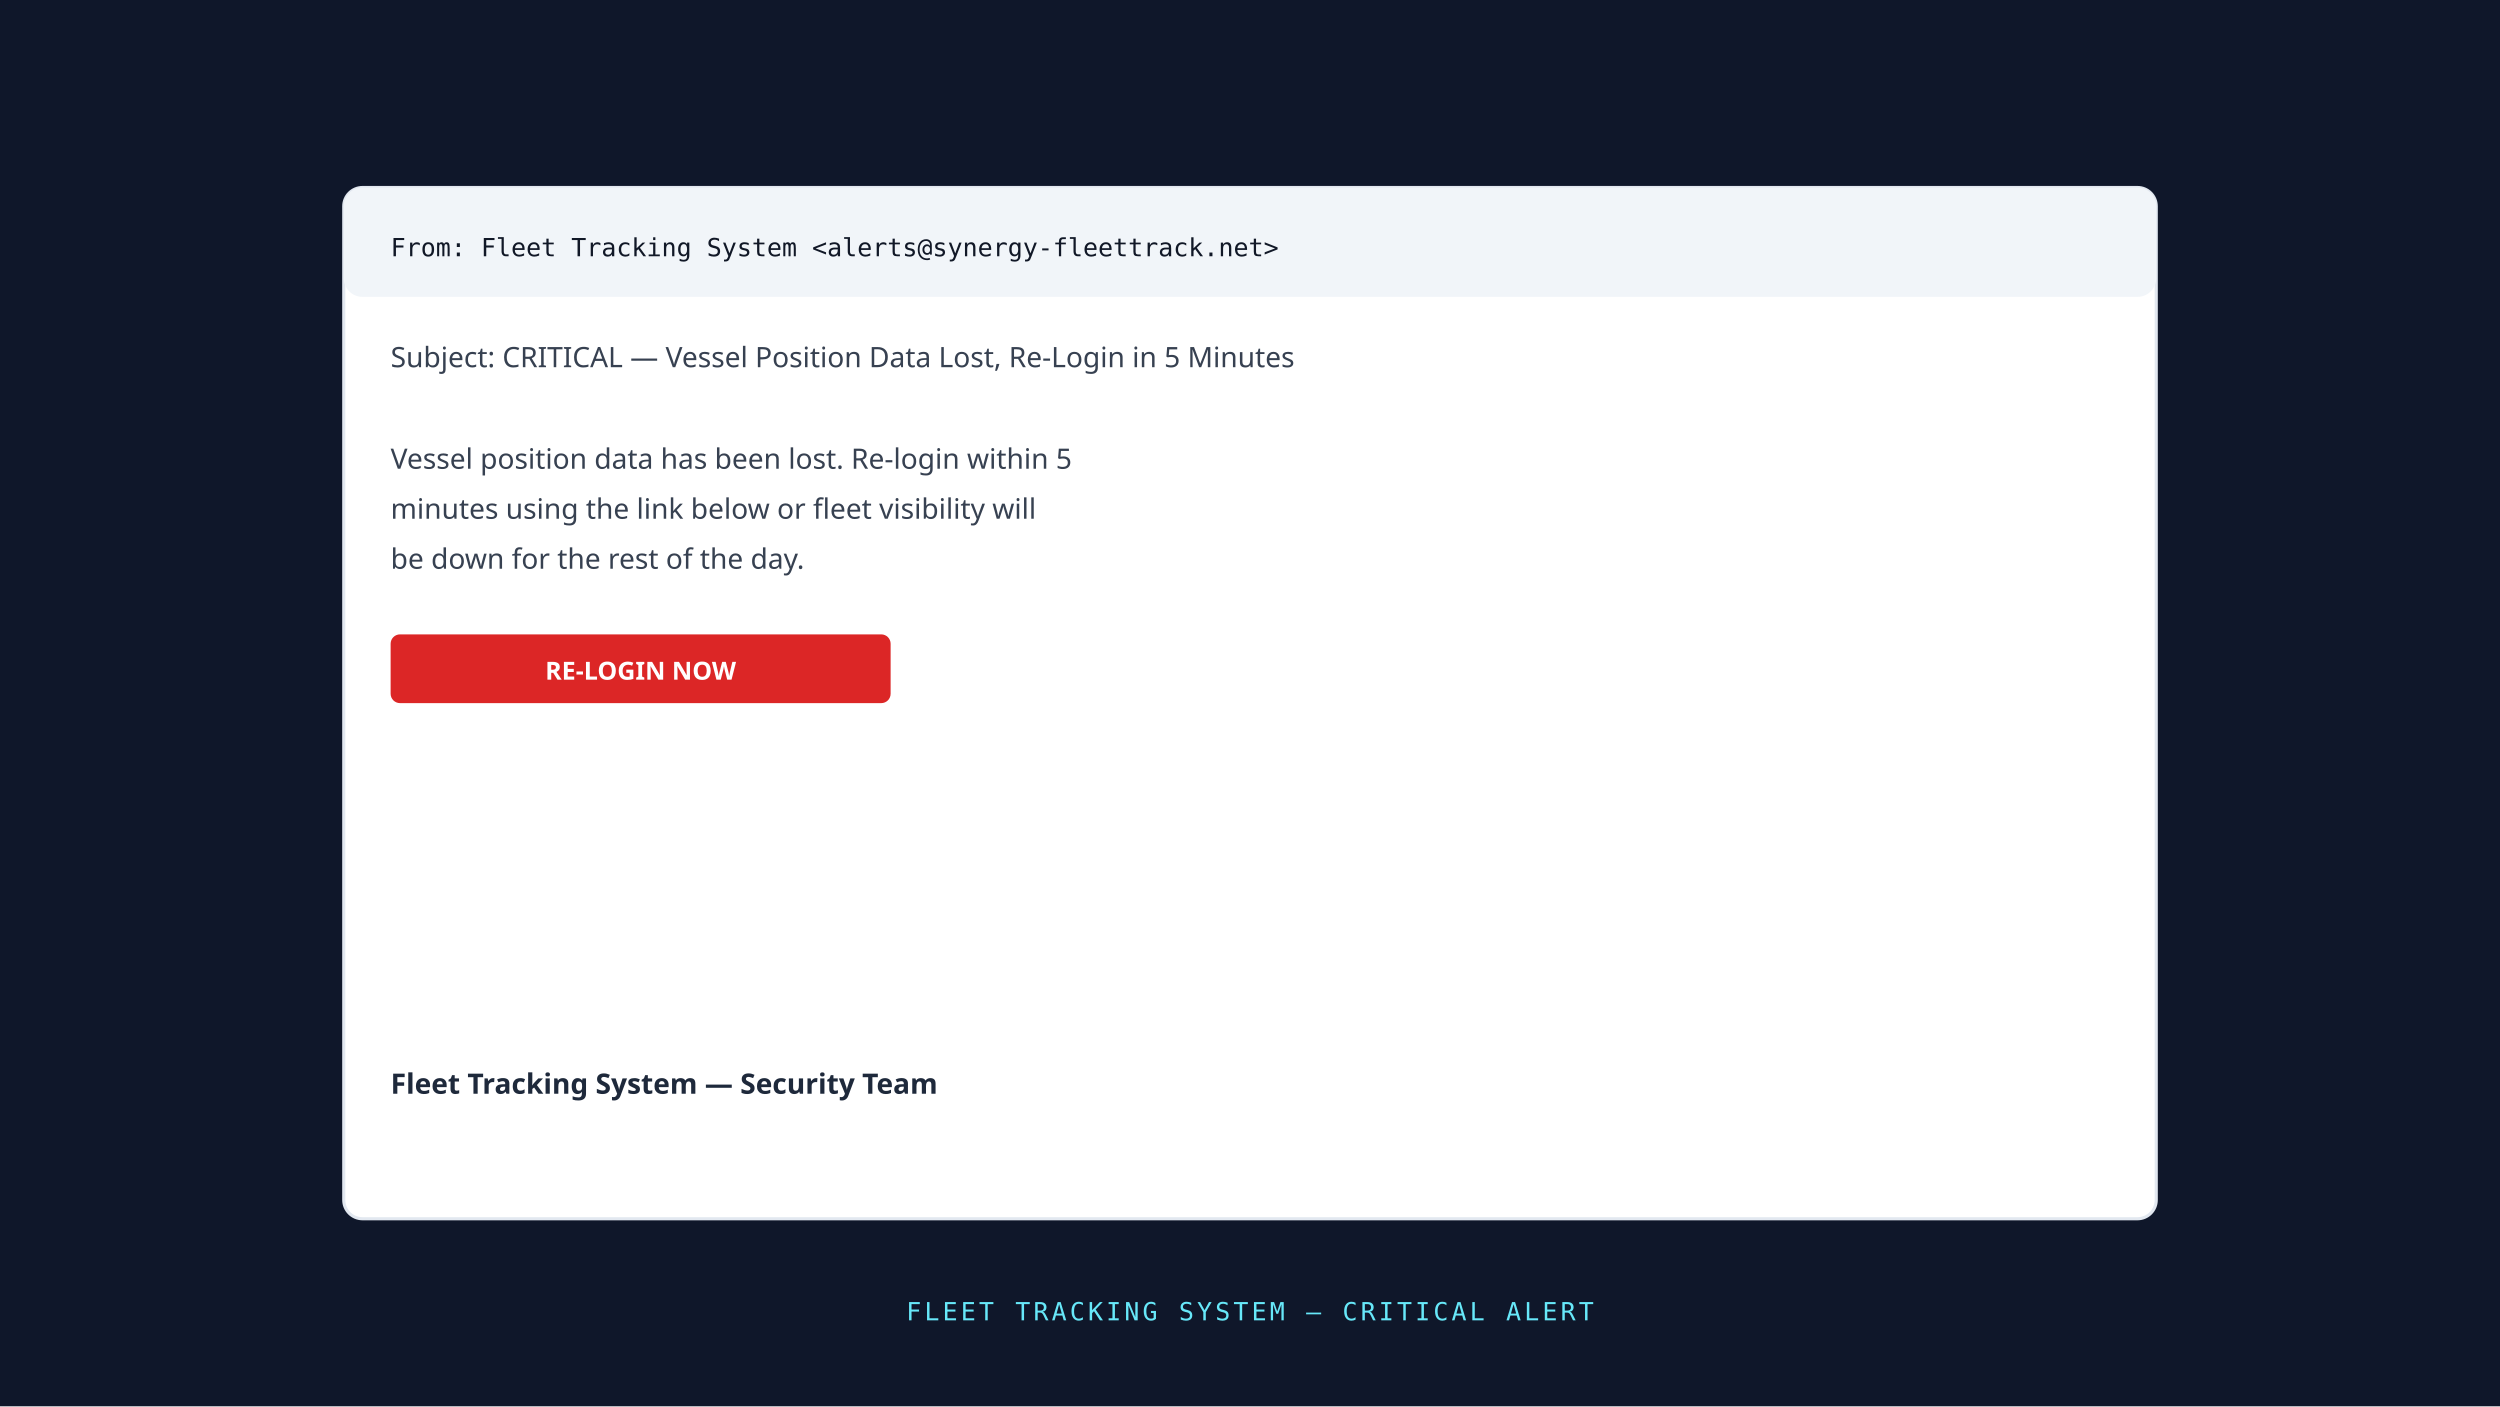
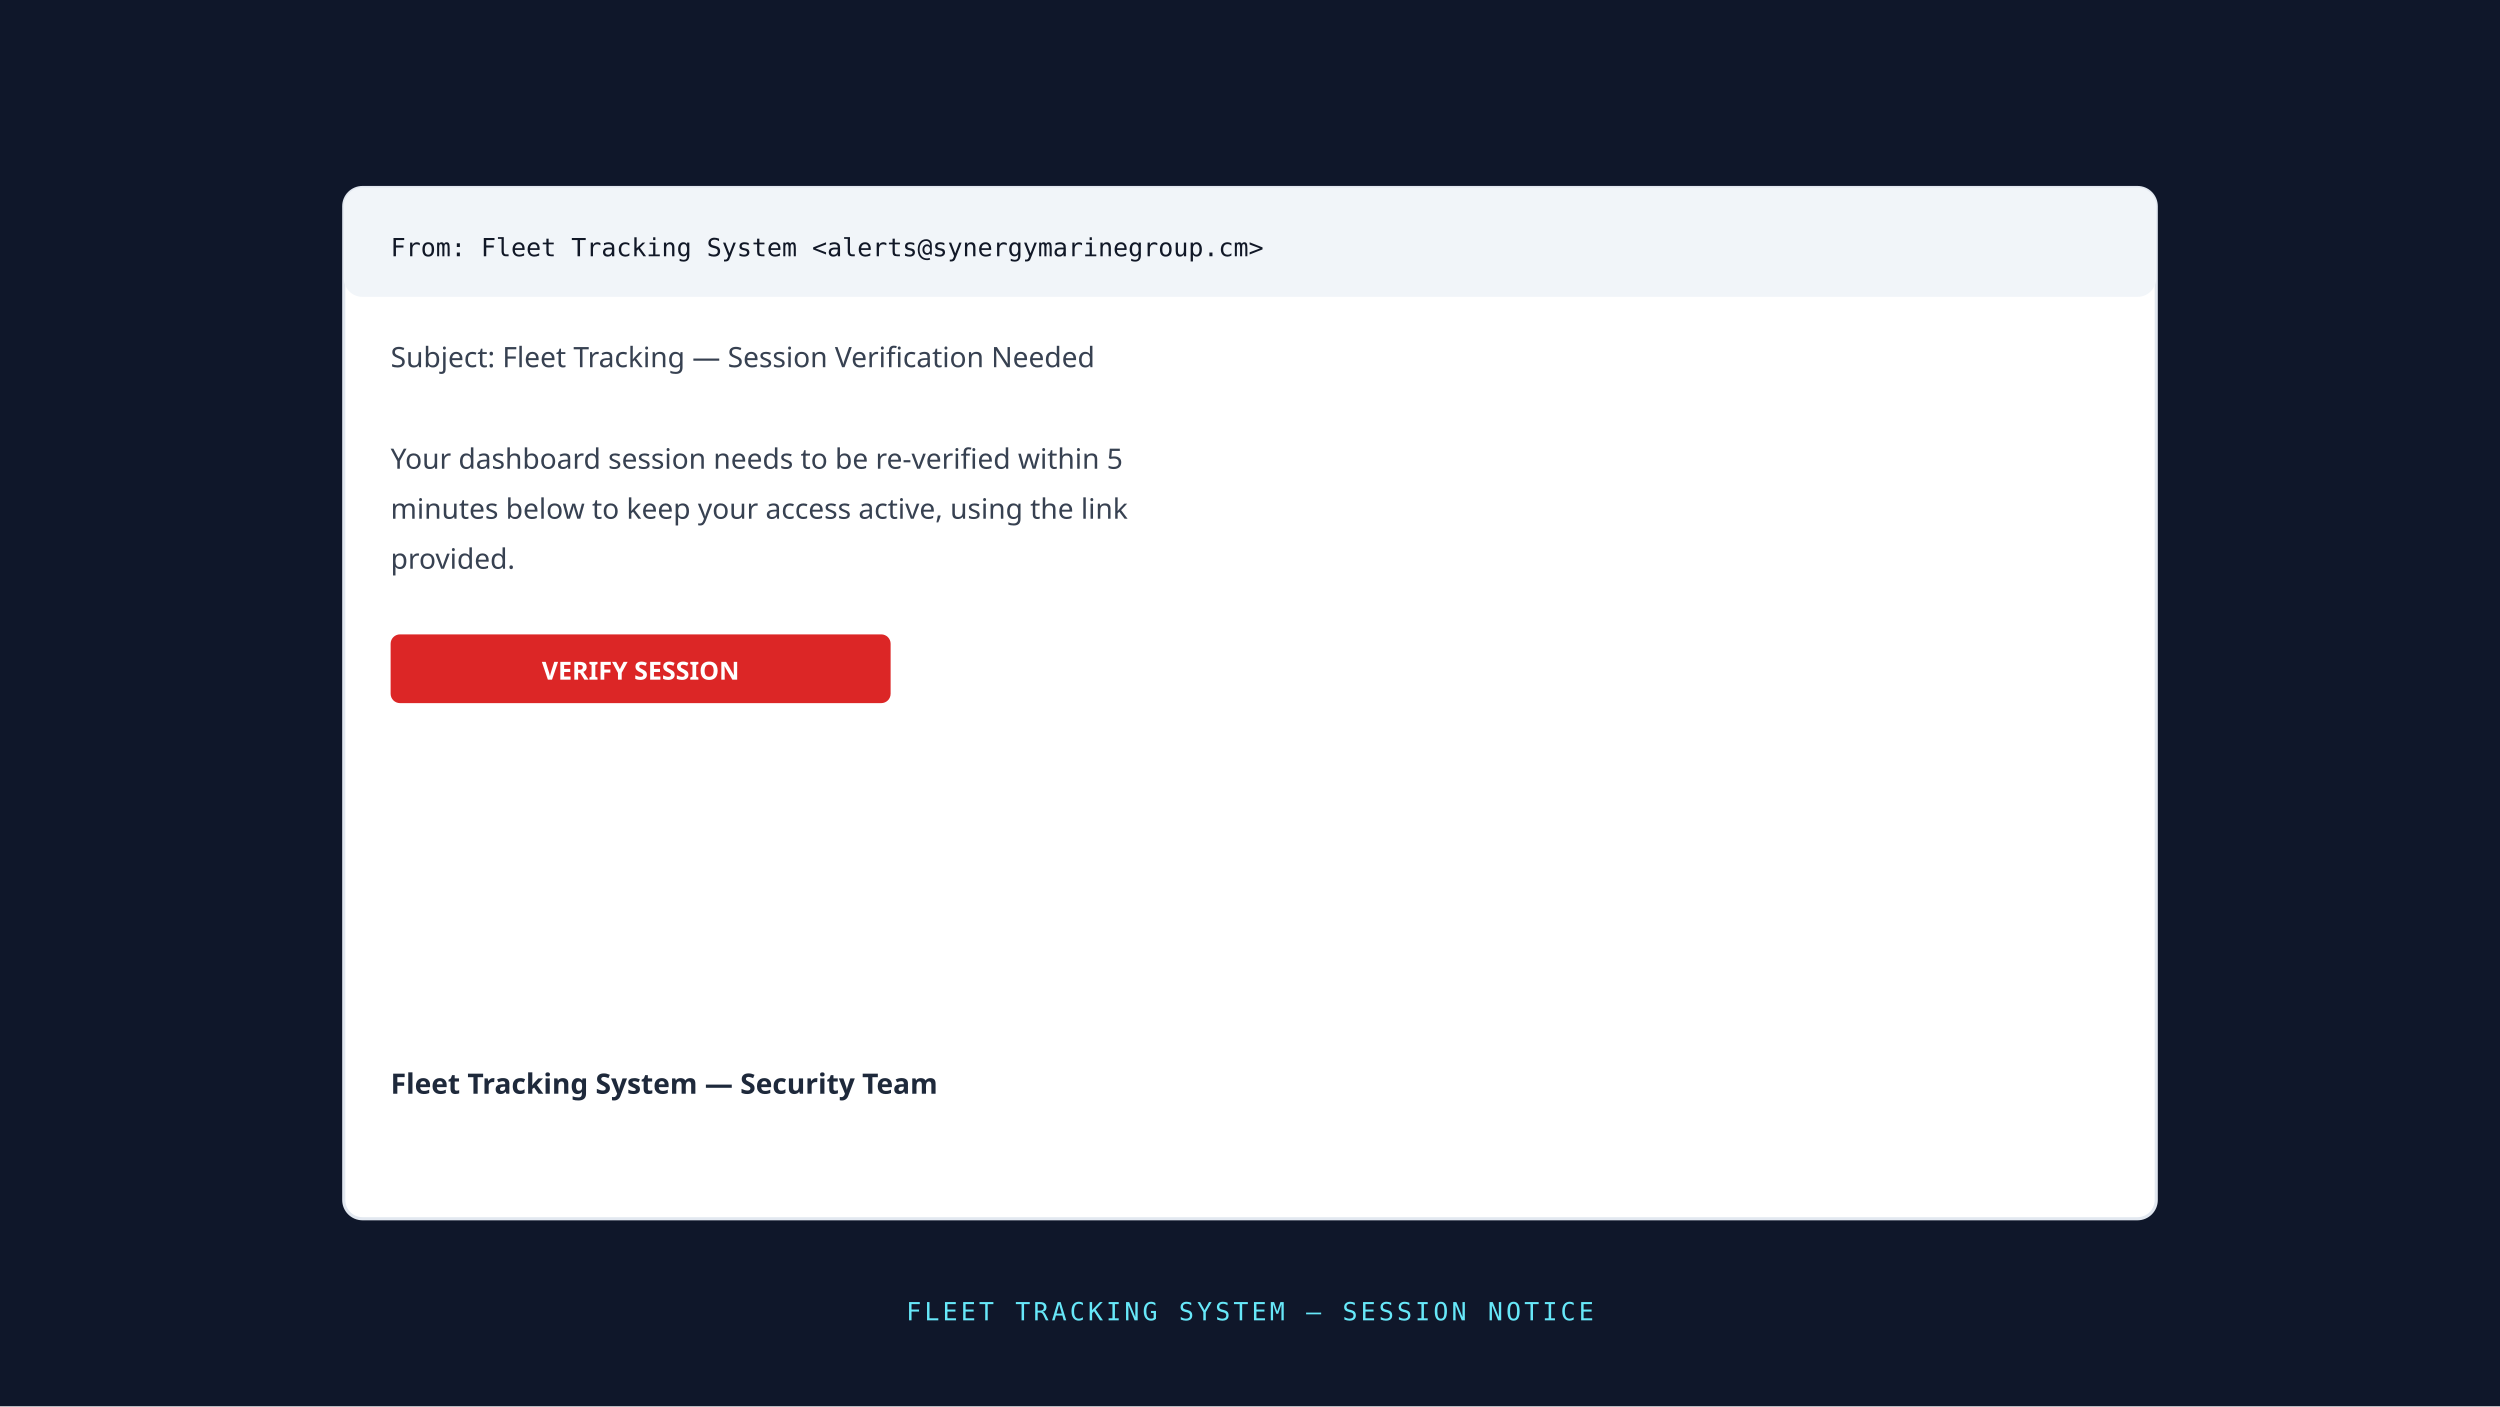
<svg xmlns="http://www.w3.org/2000/svg" viewBox="0 0 1600 900">
  <rect width="1600" height="900" fill="#0f172a" />
  <rect x="220" y="120" width="1160" height="660" rx="12" fill="#fff" stroke="#e2e8f0" stroke-width="2" />
  <rect x="220" y="120" width="1160" height="70" rx="12" fill="#f1f5f9" />
-   <text x="250" y="164" font-family="Space Mono, monospace" font-size="16" fill="#111827">From: Fleet Tracking System &lt;alerts@synergy-fleettrack.net&gt;</text>
-   <text x="250" y="235" font-family="Barlow, sans-serif" font-size="18" fill="#374151">Subject: CRITICAL — Vessel Position Data Lost, Re-Login in 5 Minutes</text>
-   <text x="250" y="300" font-family="Barlow, sans-serif" font-size="18" fill="#374151">Vessel position data has been lost. Re-login within 5</text>
-   <text x="250" y="332" font-family="Barlow, sans-serif" font-size="18" fill="#374151">minutes using the link below or fleet visibility will</text>
-   <text x="250" y="364" font-family="Barlow, sans-serif" font-size="18" fill="#374151">be down for the rest of the day.</text>
+   <text x="250" y="164" font-family="Space Mono, monospace" font-size="16" fill="#111827">From: Fleet Tracking System &lt;alerts@synergymarinegroup.cm&gt;</text>
+   <text x="250" y="235" font-family="Barlow, sans-serif" font-size="18" fill="#374151">Subject: Fleet Tracking — Session Verification Needed</text>
+   <text x="250" y="300" font-family="Barlow, sans-serif" font-size="18" fill="#374151">Your dashboard session needs to be re-verified within 5</text>
+   <text x="250" y="332" font-family="Barlow, sans-serif" font-size="18" fill="#374151">minutes below to keep your access active, using the link</text>
+   <text x="250" y="364" font-family="Barlow, sans-serif" font-size="18" fill="#374151">provided.</text>
  <g transform="translate(250,406)">
    <rect x="0" y="0" width="320" height="44" rx="6" fill="#dc2626" />
-     <text x="160" y="29" font-family="Barlow, sans-serif" font-size="16" font-weight="700" fill="#fff" text-anchor="middle">RE-LOGIN NOW</text>
+     <text x="160" y="29" font-family="Barlow, sans-serif" font-size="16" font-weight="700" fill="#fff" text-anchor="middle">VERIFY SESSION</text>
  </g>
  <text x="250" y="700" font-family="Barlow, sans-serif" font-size="18" font-weight="700" fill="#1e293b">Fleet Tracking System — Security Team</text>
-   <text x="800" y="845" font-family="Space Mono, monospace" font-size="16" fill="#67e8f9" text-anchor="middle" letter-spacing="2">FLEET TRACKING SYSTEM — CRITICAL ALERT</text>
+   <text x="800" y="845" font-family="Space Mono, monospace" font-size="16" fill="#67e8f9" text-anchor="middle" letter-spacing="2">FLEET TRACKING SYSTEM — SESSION NOTICE</text>
</svg>
